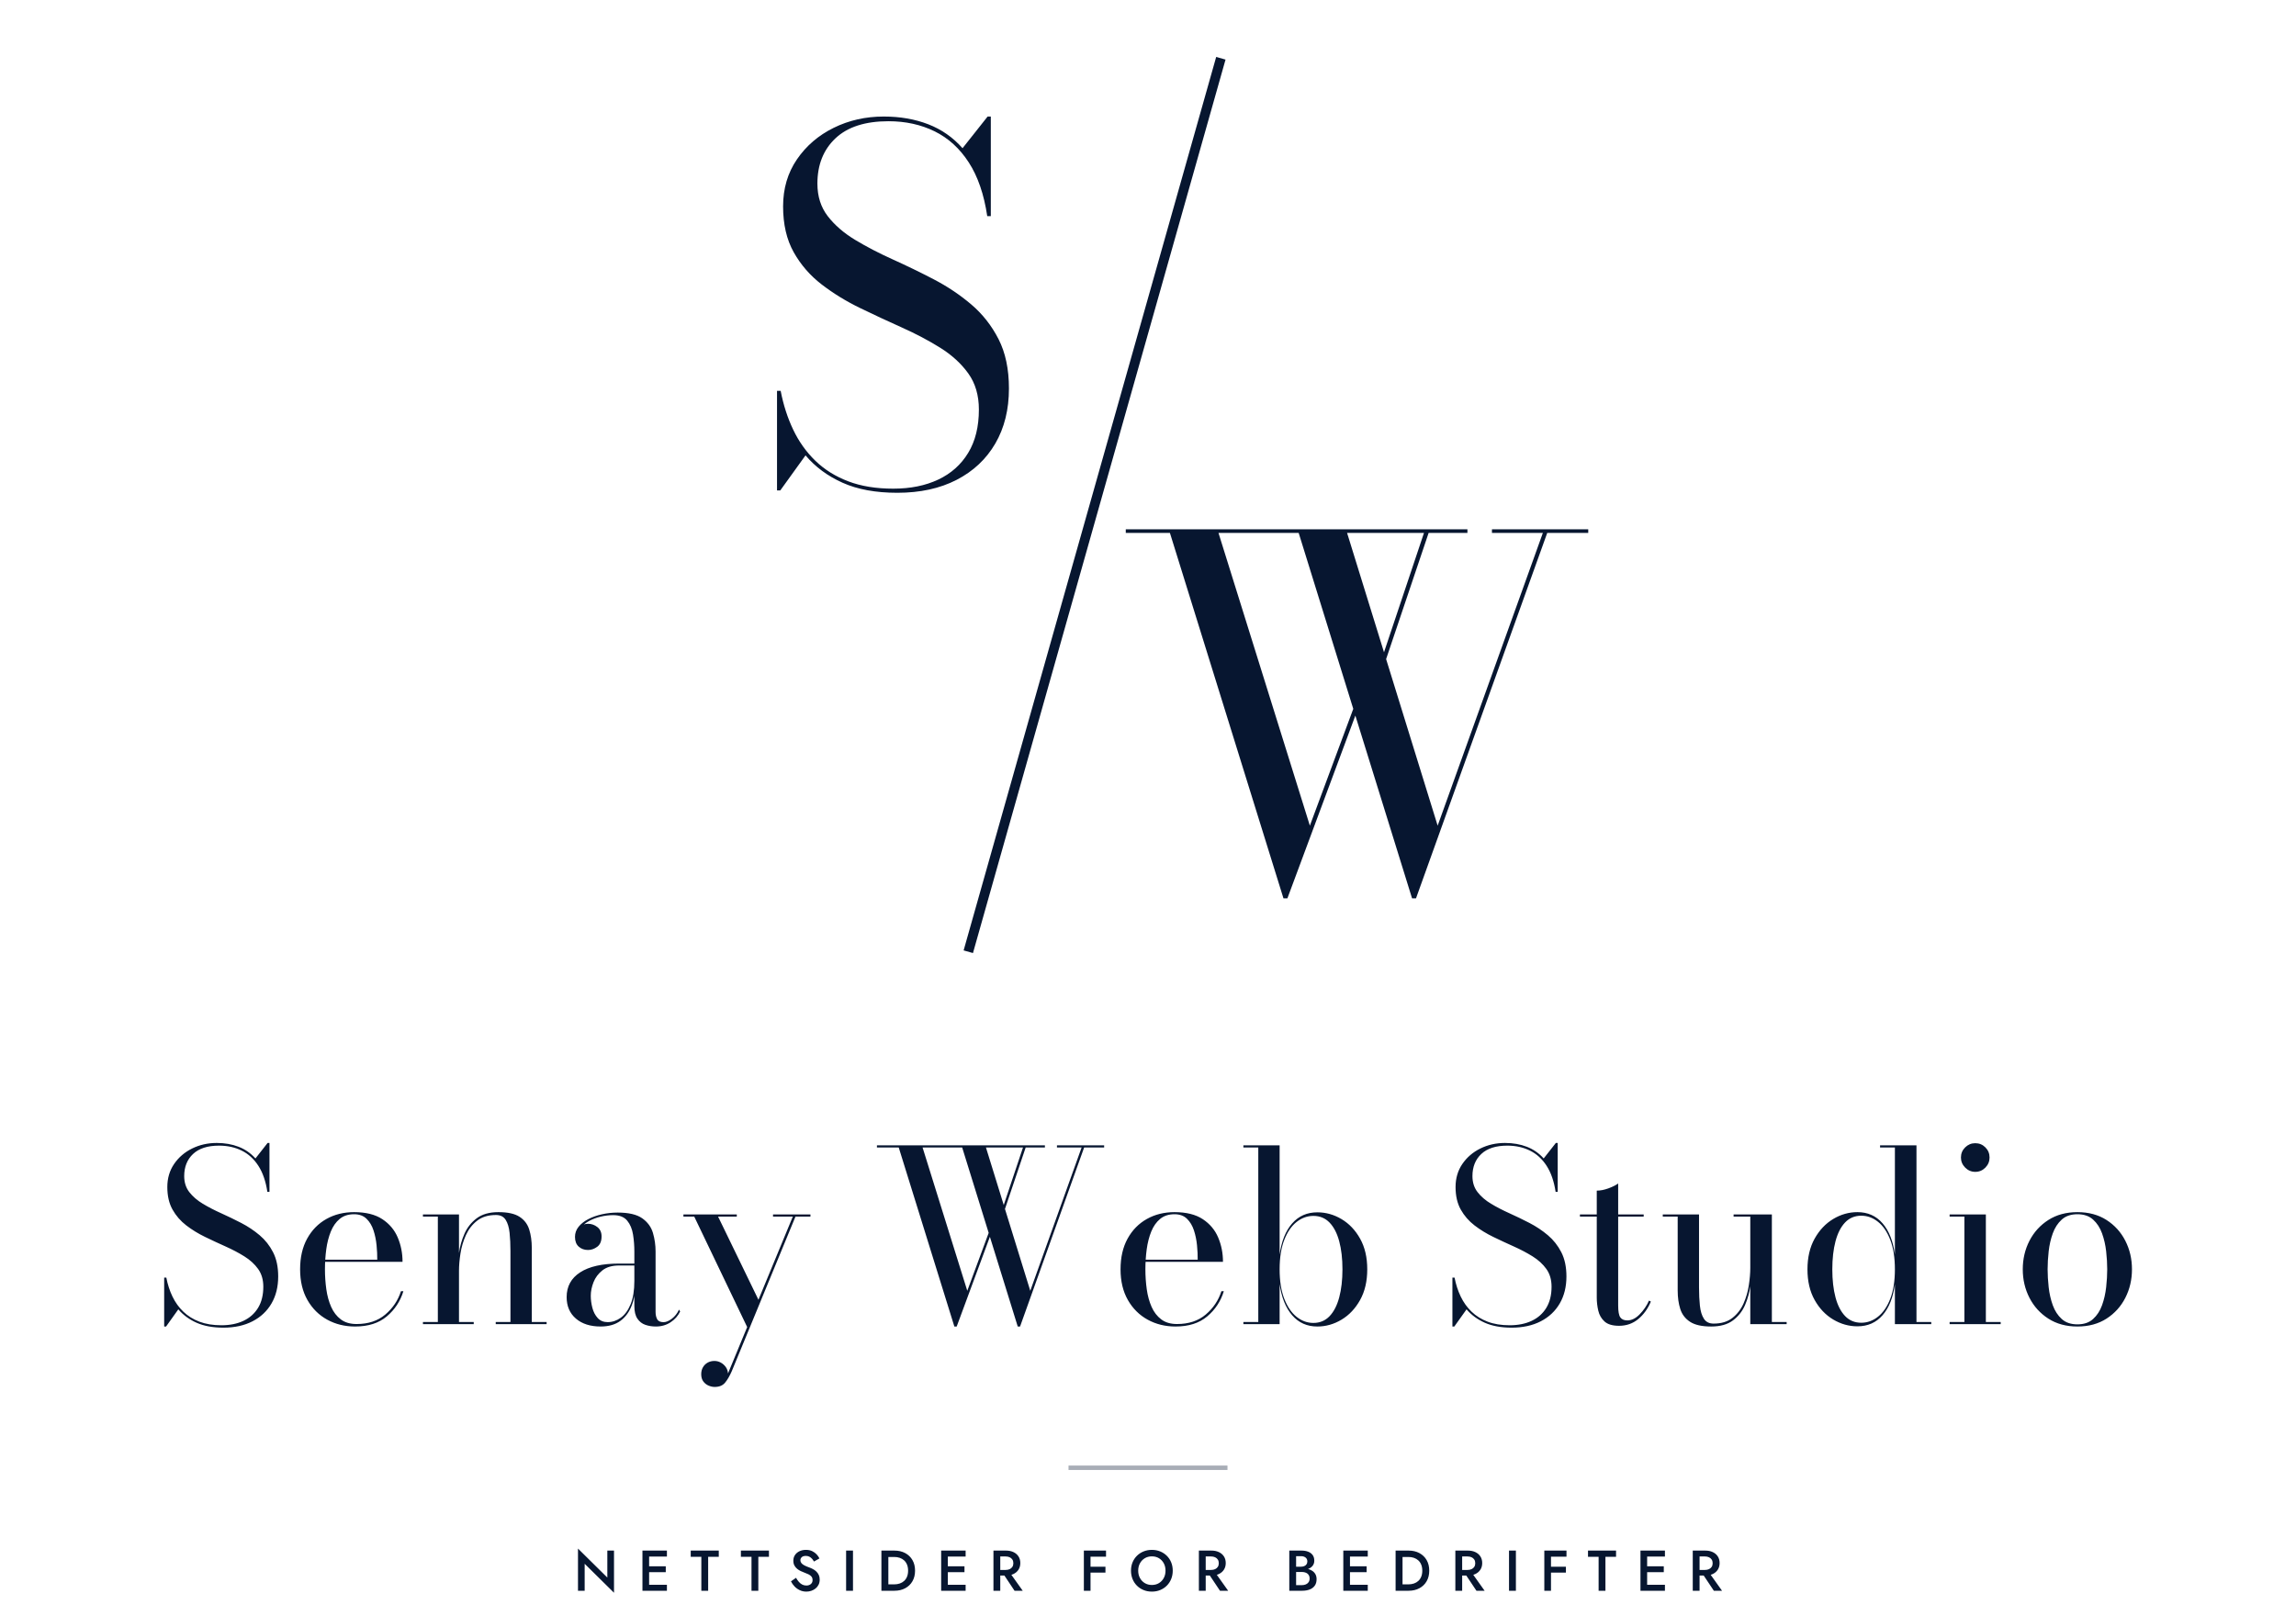
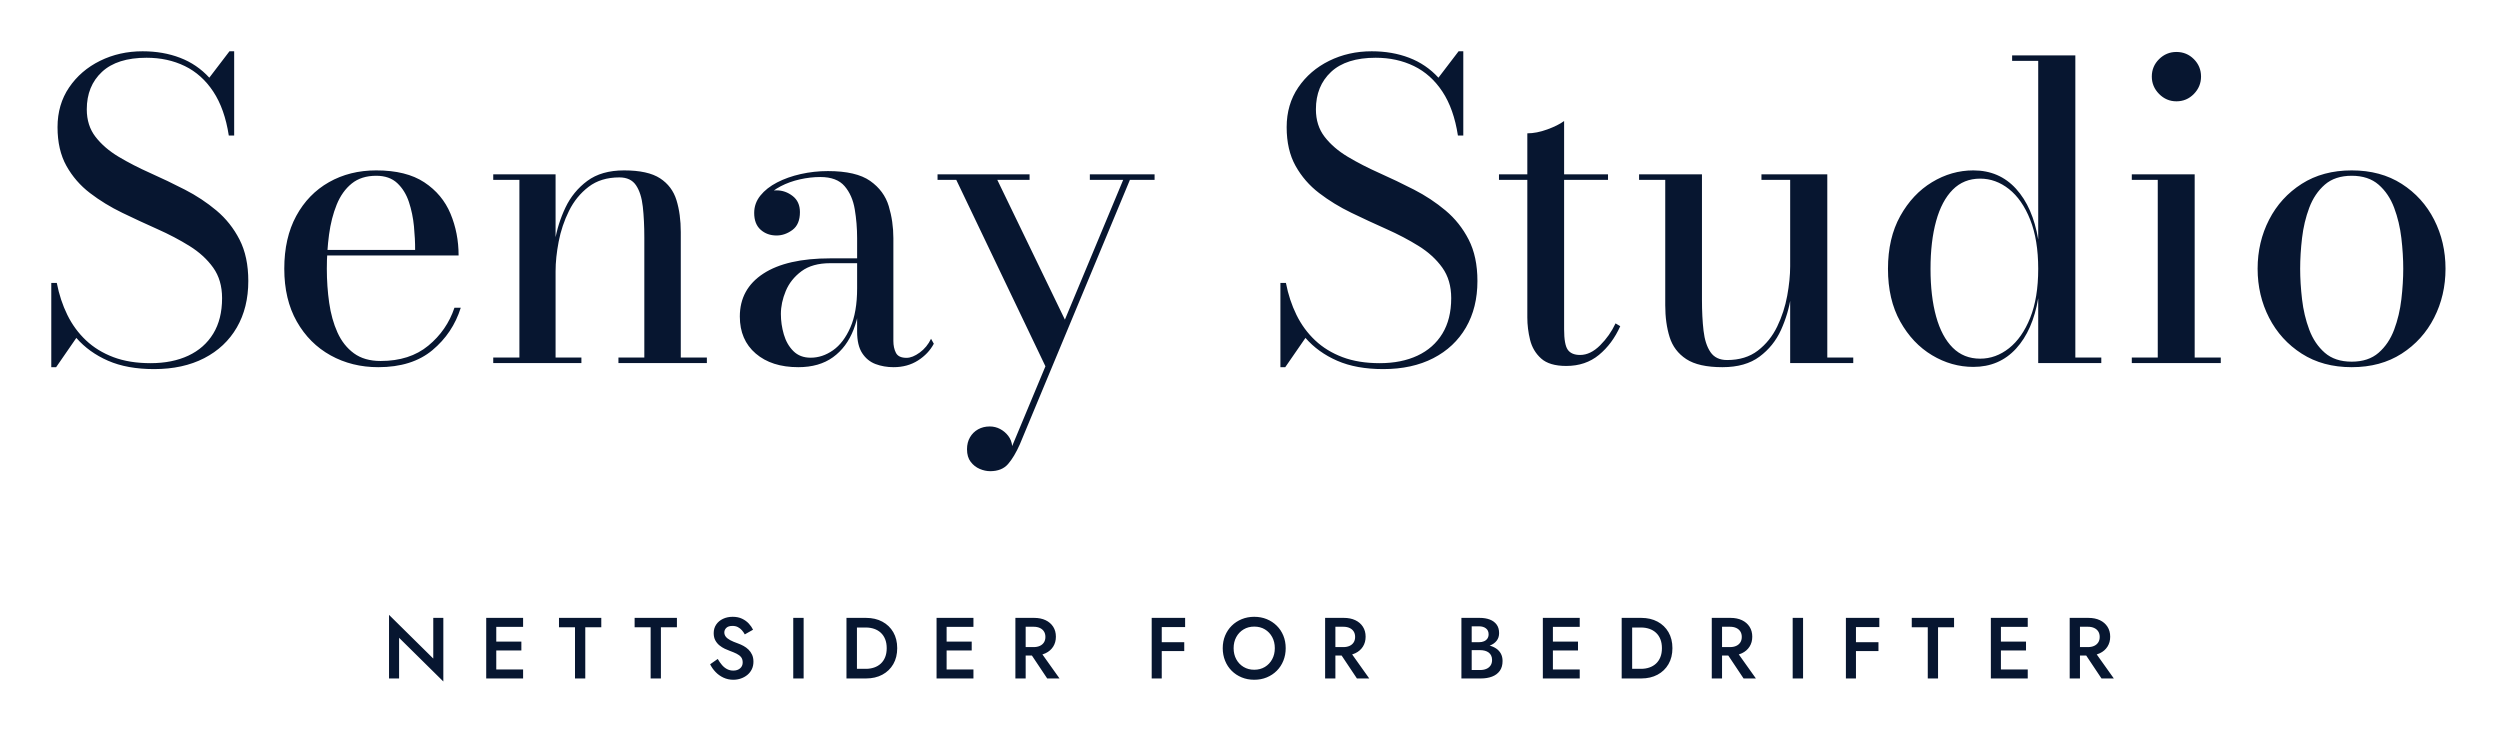
- <svg xmlns="http://www.w3.org/2000/svg" viewBox="0 0 520 366" width="520" height="366" role="img" aria-label="Senay Web Studio">
-   <path fill="#071630" d="M203.224 111.633Q195.902 111.633 190.827 109.357Q185.751 107.082 182.437 103.156L176.719 111.1H175.98V88.533H176.805Q177.723 93.307 179.648 97.347Q181.573 101.387 184.663 104.38Q187.753 107.374 192.111 109.036Q196.47 110.698 202.309 110.698Q208.139 110.698 212.496 108.642Q216.853 106.587 219.276 102.593Q221.699 98.599 221.699 92.777Q221.699 87.937 219.296 84.591Q216.894 81.244 212.942 78.778Q208.991 76.312 204.259 74.193Q199.528 72.074 194.796 69.781Q190.065 67.488 186.113 64.453Q182.162 61.418 179.759 57.136Q177.356 52.855 177.356 46.75Q177.356 40.683 180.493 36.099Q183.63 31.515 188.808 28.958Q193.987 26.4 200.144 26.4Q205.702 26.4 210.229 28.151Q214.756 29.903 217.998 33.574L223.679 26.4H224.4V48.967H223.592Q222.492 41.564 219.411 36.799Q216.329 32.034 211.669 29.748Q207.008 27.462 201.226 27.462Q193.324 27.462 189.225 31.326Q185.126 35.189 185.126 41.596Q185.126 45.941 187.482 48.985Q189.838 52.029 193.688 54.349Q197.538 56.669 202.177 58.761Q206.816 60.852 211.455 63.265Q216.094 65.678 219.944 68.943Q223.794 72.209 226.15 76.822Q228.506 81.435 228.506 88Q228.506 95.15 225.426 100.458Q222.346 105.765 216.663 108.699Q210.979 111.633 203.224 111.633Z M290.679 203.5 264.964 120.725H254.967V119.9H332.344V120.725H305.089L325.6 187.041L349.429 120.725H337.899V119.9H359.706V120.725H350.416L320.699 203.5H319.804L294.127 120.725H275.964L296.66 187.041L307.726 157.249L308.202 158.765L291.574 203.5ZM313.616 150.236 312.877 149.474 322.662 120.252 323.652 120.442Z" />
-   <line x1="219.30" y1="215.60" x2="276.50" y2="13.20" stroke="#071630" stroke-width="2.20" />
-   <path fill="#071630" d="M50.596 300.759Q47.016 300.759 44.518 299.647Q42.021 298.534 40.385 296.612L37.614 300.5H37.182V289.419H37.668Q38.116 291.747 39.061 293.715Q40.006 295.683 41.521 297.141Q43.036 298.599 45.166 299.409Q47.296 300.219 50.142 300.219Q53.004 300.219 55.137 299.215Q57.27 298.211 58.453 296.264Q59.636 294.317 59.636 291.482Q59.636 289.106 58.458 287.464Q57.281 285.823 55.343 284.613Q53.404 283.404 51.085 282.367Q48.765 281.33 46.446 280.207Q44.127 279.084 42.188 277.596Q40.25 276.108 39.072 274.008Q37.895 271.907 37.895 268.91Q37.895 265.929 39.431 263.68Q40.968 261.431 43.511 260.175Q46.055 258.92 49.084 258.92Q51.806 258.92 54.03 259.779Q56.255 260.637 57.853 262.43L60.608 258.92H61.029V270.001H60.554Q60.014 266.399 58.504 264.077Q56.995 261.755 54.716 260.64Q52.437 259.525 49.613 259.525Q45.736 259.525 43.727 261.412Q41.718 263.299 41.718 266.426Q41.718 268.559 42.874 270.052Q44.029 271.545 45.919 272.682Q47.809 273.819 50.086 274.842Q52.362 275.865 54.638 277.045Q56.914 278.225 58.804 279.823Q60.694 281.422 61.849 283.682Q63.005 285.942 63.005 289.16Q63.005 292.67 61.493 295.275Q59.981 297.881 57.192 299.32Q54.403 300.759 50.596 300.759ZM80.42 300.5Q76.926 300.5 74.105 298.947Q71.283 297.395 69.626 294.492Q67.968 291.59 67.968 287.54Q67.968 283.49 69.564 280.593Q71.159 277.696 73.924 276.143Q76.689 274.591 80.194 274.591Q84.173 274.591 86.582 276.176Q88.99 277.761 90.078 280.331Q91.166 282.901 91.166 285.844H71.597V285.359H85.442Q85.459 283.863 85.286 282.094Q85.113 280.326 84.592 278.724Q84.071 277.123 83.015 276.095Q81.959 275.066 80.194 275.066Q78.217 275.066 76.935 276.127Q75.652 277.188 74.923 278.989Q74.194 280.79 73.894 283.004Q73.595 285.218 73.595 287.54Q73.595 289.846 73.905 292.063Q74.216 294.279 75.001 296.053Q75.787 297.827 77.183 298.883Q78.579 299.939 80.75 299.939Q84.724 299.939 87.268 297.784Q89.811 295.629 90.81 292.508H91.361Q90.308 295.921 87.597 298.21Q84.886 300.5 80.42 300.5ZM103.953 275.12V299.474H107.291V299.96H95.789V299.474H99.164V275.606H95.789V275.12ZM120.44 282.723V299.474H123.798V299.96H112.275V299.474H115.607V283.404Q115.607 281.136 115.412 279.283Q115.218 277.431 114.524 276.335Q113.83 275.239 112.329 275.239Q109.72 275.239 108.071 276.524Q106.421 277.809 105.525 279.788Q104.628 281.767 104.291 283.933Q103.953 286.098 103.953 287.886L103.619 288.102Q103.619 286.239 103.937 283.925Q104.256 281.611 105.193 279.483Q106.13 277.356 107.979 275.973Q109.829 274.591 112.885 274.591Q116.033 274.591 117.656 275.638Q119.279 276.686 119.859 278.53Q120.44 280.374 120.44 282.723ZM148.53 300.5Q147.261 300.5 146.154 300.119Q145.047 299.739 144.359 298.723Q143.67 297.708 143.67 295.856V283.517Q143.67 281.573 143.371 279.669Q143.071 277.766 142.048 276.518Q141.024 275.271 138.864 275.271Q137.471 275.271 136.056 275.606Q134.642 275.941 133.456 276.575Q132.271 277.21 131.545 278.12Q130.818 279.03 130.818 280.196H130.278Q130.278 278.819 131.183 278.022Q132.087 277.226 133.167 277.226Q134.328 277.226 135.287 277.968Q136.245 278.711 136.245 280.088Q136.245 281.708 135.26 282.437Q134.274 283.166 133.167 283.166Q131.925 283.166 131.075 282.41Q130.224 281.654 130.224 280.196Q130.224 278.927 131.032 277.914Q131.839 276.902 133.213 276.187Q134.588 275.471 136.321 275.079Q138.054 274.688 139.89 274.688Q143.616 274.688 145.45 275.984Q147.283 277.28 147.88 279.305Q148.476 281.33 148.476 283.517V297.222Q148.476 298.162 148.836 298.84Q149.195 299.517 150.291 299.517Q151.139 299.517 152.168 298.734Q153.196 297.951 153.785 296.671L154.039 297.092Q153.337 298.572 151.884 299.536Q150.431 300.5 148.53 300.5ZM136.029 300.5Q132.519 300.5 130.427 298.704Q128.334 296.909 128.334 293.831Q128.334 290.213 131.399 288.229Q134.463 286.244 140.214 286.244H146.181V286.676H140.214Q137.838 286.676 136.437 287.78Q135.036 288.885 134.418 290.467Q133.799 292.049 133.799 293.534Q133.799 294.884 134.161 296.269Q134.523 297.654 135.371 298.58Q136.218 299.507 137.622 299.507Q139.199 299.507 140.576 298.526Q141.953 297.546 142.812 295.478Q143.67 293.41 143.67 290.159H143.984Q143.984 293.237 143.136 295.57Q142.288 297.903 140.536 299.201Q138.783 300.5 136.029 300.5ZM162.635 275.606 171.999 294.906 169.445 301.094 157.235 275.606H154.784V275.12H166.869V275.606ZM183.55 275.12V275.606H180.158L165.719 310.652Q164.99 312.299 164.196 313.244Q163.402 314.189 161.863 314.189Q161.188 314.189 160.486 313.892Q159.784 313.595 159.298 312.96Q158.812 312.326 158.812 311.3Q158.812 310.409 159.204 309.734Q159.595 309.059 160.27 308.681Q160.945 308.303 161.809 308.303Q162.565 308.303 163.235 308.668Q163.904 309.032 164.363 309.661Q164.822 310.29 164.882 311.127L179.554 275.606H175.077V275.12ZM216.144 300.5 203.546 259.946H198.61V259.46H236.653V259.946H223.299L233.337 292.411L244.964 259.946H239.38V259.46H250.066V259.946H245.536L231.026 300.5H230.497L217.915 259.946H208.946L219.071 292.411L224.519 277.664L224.794 278.544L216.673 300.5ZM227.44 274.364 227.009 273.932 231.782 259.665 232.349 259.784ZM266.234 300.5Q262.74 300.5 259.919 298.947Q257.097 297.395 255.44 294.492Q253.782 291.59 253.782 287.54Q253.782 283.49 255.378 280.593Q256.973 277.696 259.738 276.143Q262.503 274.591 266.008 274.591Q269.987 274.591 272.396 276.176Q274.804 277.761 275.892 280.331Q276.98 282.901 276.98 285.844H257.411V285.359H271.256Q271.273 283.863 271.1 282.094Q270.927 280.326 270.406 278.724Q269.885 277.123 268.829 276.095Q267.773 275.066 266.008 275.066Q264.031 275.066 262.749 276.127Q261.466 277.188 260.737 278.989Q260.008 280.79 259.708 283.004Q259.409 285.218 259.409 287.54Q259.409 289.846 259.719 292.063Q260.03 294.279 260.815 296.053Q261.601 297.827 262.997 298.883Q264.393 299.939 266.564 299.939Q270.538 299.939 273.082 297.784Q275.625 295.629 276.624 292.508H277.175Q276.122 295.921 273.411 298.21Q270.7 300.5 266.234 300.5ZM298.348 300.5Q294.854 300.5 292.648 297.951Q290.442 295.402 289.811 290.888V299.96H281.603V299.474H284.978V259.946H281.603V259.46H289.811V284.203Q290.442 279.662 292.648 277.148Q294.854 274.634 298.348 274.634Q301.248 274.634 303.834 276.173Q306.421 277.712 308.038 280.601Q309.656 283.49 309.656 287.54Q309.656 291.59 308.038 294.492Q306.421 297.395 303.834 298.947Q301.248 300.5 298.348 300.5ZM297.457 299.69Q299.66 299.69 301.118 298.165Q302.576 296.639 303.308 293.899Q304.04 291.158 304.04 287.54Q304.04 283.922 303.308 281.195Q302.576 278.468 301.118 276.956Q299.66 275.444 297.457 275.444Q295.383 275.444 293.645 276.821Q291.906 278.198 290.858 280.892Q289.811 283.587 289.811 287.54Q289.811 291.493 290.858 294.201Q291.906 296.909 293.645 298.3Q295.383 299.69 297.457 299.69ZM342.358 300.759Q338.778 300.759 336.28 299.647Q333.783 298.534 332.147 296.612L329.376 300.5H328.944V289.419H329.43Q329.878 291.747 330.823 293.715Q331.768 295.683 333.283 297.141Q334.798 298.599 336.928 299.409Q339.058 300.219 341.904 300.219Q344.766 300.219 346.899 299.215Q349.032 298.211 350.215 296.264Q351.398 294.317 351.398 291.482Q351.398 289.106 350.22 287.464Q349.043 285.823 347.105 284.613Q345.166 283.404 342.847 282.367Q340.527 281.33 338.208 280.207Q335.889 279.084 333.95 277.596Q332.012 276.108 330.834 274.008Q329.657 271.907 329.657 268.91Q329.657 265.929 331.193 263.68Q332.73 261.431 335.273 260.175Q337.817 258.92 340.846 258.92Q343.568 258.92 345.792 259.779Q348.017 260.637 349.615 262.43L352.37 258.92H352.791V270.001H352.316Q351.776 266.399 350.266 264.077Q348.757 261.755 346.478 260.64Q344.199 259.525 341.375 259.525Q337.498 259.525 335.489 261.412Q333.48 263.299 333.48 266.426Q333.48 268.559 334.636 270.052Q335.791 271.545 337.681 272.682Q339.571 273.819 341.848 274.842Q344.124 275.865 346.4 277.045Q348.676 278.225 350.566 279.823Q352.456 281.422 353.611 283.682Q354.767 285.942 354.767 289.16Q354.767 292.67 353.255 295.275Q351.743 297.881 348.954 299.32Q346.165 300.759 342.358 300.759ZM366.68 300.338Q364.466 300.338 363.394 299.361Q362.322 298.383 361.979 296.912Q361.636 295.44 361.636 293.955V269.72Q362.851 269.72 364.263 269.207Q365.675 268.694 366.485 268.1V295.727Q366.485 297.752 366.971 298.435Q367.457 299.118 368.57 299.118Q370.001 299.118 371.345 297.749Q372.69 296.38 373.468 294.625L373.889 294.851Q372.874 297.281 371.035 298.81Q369.196 300.338 366.68 300.338ZM357.824 275.606V275.12H372.263V275.606ZM387.545 300.5Q384.397 300.5 382.766 299.433Q381.135 298.367 380.55 296.531Q379.964 294.695 379.964 292.346V275.606H376.589V275.12H384.797V291.676Q384.797 293.944 384.996 295.797Q385.196 297.649 385.904 298.745Q386.611 299.841 388.101 299.841Q390.71 299.841 392.354 298.556Q393.998 297.271 394.876 295.292Q395.753 293.313 396.08 291.142Q396.407 288.971 396.407 287.194L396.736 286.978Q396.736 288.841 396.439 291.161Q396.142 293.48 395.232 295.608Q394.322 297.735 392.481 299.118Q390.639 300.5 387.545 300.5ZM396.407 299.96V275.606H392.627V275.12H401.294V299.474H404.642V299.96ZM420.674 300.457Q417.774 300.457 415.188 298.918Q412.601 297.379 410.979 294.49Q409.356 291.601 409.356 287.551Q409.356 283.501 410.979 280.598Q412.601 277.696 415.188 276.143Q417.774 274.591 420.674 274.591Q424.179 274.591 426.366 277.126Q428.553 279.662 429.158 284.187V259.946H425.799V259.46H434.045V299.474H437.393V299.96H429.158V290.915Q428.553 295.429 426.366 297.943Q424.179 300.457 420.674 300.457ZM421.538 299.647Q423.612 299.647 425.345 298.265Q427.079 296.882 428.118 294.193Q429.158 291.504 429.158 287.551Q429.158 283.598 428.118 280.89Q427.079 278.182 425.345 276.791Q423.612 275.401 421.538 275.401Q419.335 275.401 417.882 276.926Q416.43 278.452 415.706 281.192Q414.983 283.933 414.983 287.551Q414.983 291.169 415.706 293.896Q416.43 296.623 417.882 298.135Q419.335 299.647 421.538 299.647ZM447.356 265.465Q446.033 265.465 445.074 264.498Q444.116 263.53 444.116 262.214Q444.116 260.864 445.074 259.919Q446.033 258.974 447.356 258.974Q448.706 258.974 449.651 259.919Q450.596 260.864 450.596 262.214Q450.596 263.537 449.651 264.501Q448.706 265.465 447.356 265.465ZM449.759 275.12V299.474H453.117V299.96H441.551V299.474H444.899V275.606H441.551V275.12ZM470.495 300.5Q466.694 300.5 463.918 298.718Q461.142 296.936 459.63 293.993Q458.118 291.05 458.118 287.54Q458.118 284.03 459.63 281.087Q461.142 278.144 463.918 276.367Q466.694 274.591 470.495 274.591Q474.308 274.591 477.081 276.367Q479.853 278.144 481.351 281.087Q482.85 284.03 482.85 287.54Q482.85 291.05 481.351 293.993Q479.853 296.936 477.081 298.718Q474.308 300.5 470.495 300.5ZM470.495 300.014Q472.698 300.014 474.04 298.805Q475.382 297.595 476.073 295.681Q476.764 293.766 477.004 291.598Q477.245 289.43 477.245 287.54Q477.245 285.623 477.004 283.468Q476.764 281.314 476.073 279.399Q475.382 277.485 474.04 276.275Q472.698 275.066 470.495 275.066Q468.291 275.066 466.95 276.275Q465.608 277.485 464.916 279.399Q464.225 281.314 463.985 283.468Q463.745 285.623 463.745 287.54Q463.745 289.43 463.985 291.598Q464.225 293.766 464.916 295.681Q465.608 297.595 466.95 298.805Q468.291 300.014 470.495 300.014Z" />
-   <rect x="242.0" y="332.00" width="36" height="1" fill="#071630" fill-opacity="0.35" />
-   <path fill="#071630" d="M137.55 351.26V357.37L130.904 350.805V360.36H132.415V354.25L139.061 360.815V351.26ZM146.455 360.36H151.044V359.011H146.455ZM146.455 352.609H151.044V351.26H146.455ZM146.455 356.151H150.784V354.819H146.455ZM145.503 351.26V360.36H147.014V351.26ZM156.436 352.674H158.84V360.36H160.384V352.674H162.789V351.26H156.436ZM167.798 352.674H170.202V360.36H171.746V352.674H174.151V351.26H167.798ZM180.284 357.429 179.14 358.228Q179.442 358.849 179.951 359.383Q180.459 359.918 181.142 360.236Q181.824 360.555 182.624 360.555Q183.209 360.555 183.75 360.37Q184.291 360.184 184.72 359.837Q185.149 359.489 185.398 358.984Q185.646 358.478 185.646 357.841Q185.646 357.24 185.442 356.795Q185.237 356.35 184.902 356.023Q184.567 355.696 184.158 355.474Q183.748 355.251 183.339 355.105Q182.611 354.851 182.154 354.604Q181.698 354.357 181.485 354.074Q181.272 353.792 181.272 353.441Q181.272 353.054 181.573 352.76Q181.873 352.466 182.504 352.466Q182.965 352.466 183.308 352.644Q183.651 352.823 183.909 353.114Q184.168 353.405 184.346 353.74L185.588 353.038Q185.36 352.56 184.949 352.116Q184.538 351.673 183.94 351.385Q183.342 351.098 182.53 351.098Q181.717 351.098 181.07 351.405Q180.424 351.712 180.05 352.264Q179.676 352.817 179.676 353.548Q179.676 354.188 179.92 354.637Q180.164 355.085 180.542 355.392Q180.921 355.699 181.339 355.896Q181.756 356.093 182.091 356.213Q182.666 356.421 183.103 356.634Q183.54 356.847 183.786 357.152Q184.031 357.458 184.031 357.962Q184.031 358.504 183.641 358.841Q183.251 359.177 182.621 359.177Q182.11 359.177 181.69 358.959Q181.269 358.742 180.926 358.347Q180.583 357.952 180.284 357.429ZM191.627 351.26V360.36H193.186V351.26ZM199.622 351.26V360.36H201.194V351.26ZM202.563 360.36Q203.954 360.36 205.008 359.794Q206.063 359.229 206.653 358.208Q207.243 357.188 207.243 355.81Q207.243 354.429 206.653 353.41Q206.063 352.391 205.008 351.826Q203.954 351.26 202.563 351.26H200.574V352.706H202.53Q203.2 352.706 203.775 352.903Q204.35 353.099 204.773 353.488Q205.195 353.876 205.431 354.458Q205.667 355.04 205.667 355.81Q205.667 356.58 205.431 357.162Q205.195 357.744 204.773 358.132Q204.35 358.521 203.775 358.717Q203.2 358.914 202.53 358.914H200.574V360.36ZM214.107 360.36H218.696V359.011H214.107ZM214.107 352.609H218.696V351.26H214.107ZM214.107 356.151H218.436V354.819H214.107ZM213.155 351.26V360.36H214.666V351.26ZM226.882 356.021 229.775 360.36H231.627L228.54 356.021ZM224.998 351.26V360.36H226.541V351.26ZM225.917 352.592H227.744Q228.273 352.592 228.668 352.773Q229.063 352.953 229.284 353.293Q229.505 353.632 229.505 354.12Q229.505 354.604 229.284 354.945Q229.063 355.287 228.668 355.467Q228.273 355.648 227.744 355.648H225.917V356.915H227.809Q228.806 356.915 229.538 356.566Q230.269 356.216 230.675 355.576Q231.081 354.936 231.081 354.087Q231.081 353.226 230.675 352.592Q230.269 351.959 229.538 351.609Q228.806 351.26 227.809 351.26H225.917ZM246.425 352.641H250.494V351.26H246.425ZM246.425 356.249H250.364V354.916H246.425ZM245.473 351.26V360.36H246.984V351.26ZM257.78 355.81Q257.78 354.871 258.178 354.141Q258.576 353.411 259.275 352.991Q259.974 352.57 260.874 352.57Q261.794 352.57 262.486 352.991Q263.179 353.411 263.573 354.141Q263.968 354.871 263.968 355.81Q263.968 356.746 263.57 357.477Q263.172 358.209 262.478 358.629Q261.784 359.05 260.874 359.05Q259.974 359.05 259.275 358.629Q258.576 358.209 258.178 357.477Q257.78 356.746 257.78 355.81ZM256.146 355.81Q256.146 356.824 256.497 357.693Q256.848 358.563 257.485 359.201Q258.121 359.84 258.988 360.197Q259.854 360.555 260.874 360.555Q261.904 360.555 262.766 360.197Q263.627 359.84 264.264 359.201Q264.901 358.563 265.252 357.693Q265.603 356.824 265.603 355.81Q265.603 354.786 265.25 353.927Q264.898 353.067 264.257 352.435Q263.617 351.803 262.758 351.45Q261.898 351.098 260.874 351.098Q259.867 351.098 259.002 351.45Q258.138 351.803 257.497 352.435Q256.857 353.067 256.501 353.927Q256.146 354.786 256.146 355.81ZM273.409 356.021 276.302 360.36H278.154L275.067 356.021ZM271.525 351.26V360.36H273.068V351.26ZM272.444 352.592H274.271Q274.8 352.592 275.195 352.773Q275.59 352.953 275.811 353.293Q276.032 353.632 276.032 354.12Q276.032 354.604 275.811 354.945Q275.59 355.287 275.195 355.467Q274.8 355.648 274.271 355.648H272.444V356.915H274.336Q275.333 356.915 276.065 356.566Q276.796 356.216 277.202 355.576Q277.608 354.936 277.608 354.087Q277.608 353.226 277.202 352.592Q276.796 351.959 276.065 351.609Q275.333 351.26 274.336 351.26H272.444ZM293.179 355.664H294.746Q295.613 355.664 296.267 355.418Q296.92 355.173 297.29 354.697Q297.661 354.221 297.661 353.551Q297.661 352.771 297.29 352.266Q296.92 351.76 296.267 351.51Q295.613 351.26 294.746 351.26H292V360.36H294.908Q295.873 360.36 296.608 360.079Q297.342 359.798 297.762 359.218Q298.181 358.637 298.181 357.737Q298.181 357.087 297.919 356.618Q297.658 356.148 297.201 355.847Q296.744 355.547 296.158 355.402Q295.571 355.258 294.908 355.258H293.179V356.106H294.811Q295.204 356.106 295.531 356.195Q295.857 356.284 296.099 356.468Q296.341 356.652 296.473 356.93Q296.605 357.208 296.605 357.575Q296.605 358.085 296.372 358.42Q296.14 358.755 295.735 358.924Q295.331 359.093 294.811 359.093H293.543V352.527H294.648Q295.288 352.527 295.687 352.836Q296.085 353.145 296.085 353.72Q296.085 354.1 295.903 354.367Q295.721 354.633 295.396 354.773Q295.071 354.913 294.648 354.913H293.179ZM305.185 360.36H309.774V359.011H305.185ZM305.185 352.609H309.774V351.26H305.185ZM305.185 356.151H309.514V354.819H305.185ZM304.233 351.26V360.36H305.744V351.26ZM316.076 351.26V360.36H317.648V351.26ZM319.017 360.36Q320.408 360.36 321.462 359.794Q322.517 359.229 323.107 358.208Q323.697 357.188 323.697 355.81Q323.697 354.429 323.107 353.41Q322.517 352.391 321.462 351.826Q320.408 351.26 319.017 351.26H317.028V352.706H318.984Q319.654 352.706 320.229 352.903Q320.804 353.099 321.227 353.488Q321.649 353.876 321.885 354.458Q322.121 355.04 322.121 355.81Q322.121 356.58 321.885 357.162Q321.649 357.744 321.227 358.132Q320.804 358.521 320.229 358.717Q319.654 358.914 318.984 358.914H317.028V360.36ZM331.493 356.021 334.386 360.36H336.238L333.151 356.021ZM329.609 351.26V360.36H331.152V351.26ZM330.528 352.592H332.355Q332.884 352.592 333.279 352.773Q333.674 352.953 333.895 353.293Q334.116 353.632 334.116 354.12Q334.116 354.604 333.895 354.945Q333.674 355.287 333.279 355.467Q332.884 355.648 332.355 355.648H330.528V356.915H332.42Q333.417 356.915 334.149 356.566Q334.88 356.216 335.286 355.576Q335.692 354.936 335.692 354.087Q335.692 353.226 335.286 352.592Q334.88 351.959 334.149 351.609Q333.417 351.26 332.42 351.26H330.528ZM341.764 351.26V360.36H343.323V351.26ZM350.711 352.641H354.78V351.26H350.711ZM350.711 356.249H354.65V354.916H350.711ZM349.759 351.26V360.36H351.27V351.26ZM359.652 352.674H362.056V360.36H363.6V352.674H366.005V351.26H359.652ZM372.486 360.36H377.075V359.011H372.486ZM372.486 352.609H377.075V351.26H372.486ZM372.486 356.151H376.815V354.819H372.486ZM371.534 351.26V360.36H373.045V351.26ZM385.261 356.021 388.154 360.36H390.006L386.919 356.021ZM383.377 351.26V360.36H384.92V351.26ZM384.296 352.592H386.123Q386.652 352.592 387.047 352.773Q387.442 352.953 387.663 353.293Q387.884 353.632 387.884 354.12Q387.884 354.604 387.663 354.945Q387.442 355.287 387.047 355.467Q386.652 355.648 386.123 355.648H384.296V356.915H386.188Q387.185 356.915 387.917 356.566Q388.648 356.216 389.054 355.576Q389.46 354.936 389.46 354.087Q389.46 353.226 389.054 352.592Q388.648 351.959 387.917 351.609Q387.185 351.26 386.188 351.26H384.296Z" />
+ <svg xmlns="http://www.w3.org/2000/svg" viewBox="0 0 390 114" width="390" height="114" role="img" aria-label="Senay Studio">
+   <path fill="#071630" d="M24.036 57.579Q19.841 57.579 16.861 56.277Q13.881 54.975 11.909 52.713L8.756 57.28H8.0V44.139H8.86Q9.383 46.841 10.503 49.121Q11.623 51.401 13.41 53.088Q15.197 54.775 17.69 55.715Q20.182 56.655 23.482 56.655Q26.874 56.655 29.382 55.481Q31.889 54.307 33.266 52.048Q34.644 49.79 34.644 46.511Q34.644 43.695 33.257 41.753Q31.87 39.812 29.576 38.382Q27.282 36.953 24.546 35.736Q21.809 34.519 19.073 33.196Q16.336 31.873 14.042 30.118Q11.749 28.363 10.362 25.878Q8.975 23.392 8.975 19.84Q8.975 16.299 10.783 13.638Q12.592 10.976 15.61 9.488Q18.629 8.0 22.244 8.0Q25.445 8.0 28.09 9.014Q30.735 10.027 32.653 12.119L35.796 8.0H36.53V21.141H35.691Q35.051 16.986 33.274 14.295Q31.498 11.604 28.83 10.306Q26.161 9.009 22.863 9.009Q18.276 9.009 15.907 11.213Q13.538 13.418 13.538 17.058Q13.538 19.586 14.904 21.352Q16.269 23.117 18.509 24.457Q20.749 25.796 23.443 26.996Q26.137 28.197 28.83 29.579Q31.524 30.961 33.764 32.839Q36.004 34.718 37.369 37.38Q38.735 40.042 38.735 43.84Q38.735 48.0 36.943 51.088Q35.151 54.176 31.849 55.878Q28.548 57.579 24.036 57.579ZM59.009 57.28Q54.901 57.28 51.577 55.44Q48.254 53.6 46.301 50.16Q44.348 46.72 44.348 41.92Q44.348 37.12 46.211 33.69Q48.074 30.261 51.318 28.421Q54.563 26.581 58.692 26.581Q63.376 26.581 66.194 28.443Q69.012 30.305 70.277 33.335Q71.542 36.366 71.542 39.854H48.657V38.993H64.758Q64.769 37.294 64.577 35.299Q64.384 33.305 63.791 31.513Q63.198 29.721 61.975 28.57Q60.752 27.42 58.692 27.42Q56.366 27.42 54.866 28.633Q53.366 29.846 52.523 31.924Q51.679 34.001 51.332 36.585Q50.985 39.168 50.985 41.92Q50.985 44.661 51.353 47.239Q51.721 49.818 52.644 51.863Q53.567 53.909 55.205 55.111Q56.843 56.314 59.383 56.314Q63.915 56.314 66.812 53.927Q69.709 51.54 70.893 48.011H71.878Q70.63 51.983 67.45 54.631Q64.27 57.28 59.009 57.28ZM86.671 27.2V55.78H90.699V56.64H76.945V55.78H81.026V28.06H76.945V27.2ZM106.202 36.203V55.78H110.272V56.64H96.476V55.78H100.514V37.074Q100.514 34.386 100.28 32.26Q100.046 30.134 99.219 28.904Q98.393 27.674 96.622 27.674Q93.741 27.674 91.815 29.148Q89.888 30.623 88.761 32.903Q87.633 35.184 87.152 37.694Q86.671 40.203 86.671 42.305L86.103 42.521Q86.103 40.353 86.558 37.627Q87.013 34.901 88.209 32.383Q89.404 29.866 91.617 28.223Q93.829 26.581 97.354 26.581Q101.077 26.581 102.972 27.818Q104.866 29.056 105.534 31.238Q106.202 33.419 106.202 36.203ZM139.39 57.28Q137.886 57.28 136.594 56.796Q135.302 56.313 134.506 55.097Q133.711 53.882 133.711 51.735V37.152Q133.711 34.848 133.343 32.653Q132.976 30.458 131.755 29.036Q130.534 27.615 127.974 27.615Q126.412 27.615 124.788 27.979Q123.164 28.343 121.792 29.055Q120.42 29.766 119.571 30.808Q118.722 31.85 118.722 33.216H117.717Q117.717 31.584 118.789 30.64Q119.861 29.696 121.141 29.696Q122.517 29.696 123.653 30.576Q124.789 31.456 124.789 33.088Q124.789 35.008 123.621 35.872Q122.453 36.736 121.141 36.736Q119.669 36.736 118.661 35.84Q117.653 34.944 117.653 33.216Q117.653 31.712 118.618 30.512Q119.583 29.312 121.22 28.464Q122.857 27.616 124.915 27.152Q126.974 26.688 129.15 26.688Q133.566 26.688 135.747 28.224Q137.927 29.76 138.647 32.16Q139.366 34.56 139.366 37.152V53.184Q139.366 54.273 139.767 55.048Q140.169 55.823 141.419 55.823Q142.351 55.823 143.481 54.996Q144.611 54.17 145.243 52.848L145.674 53.623Q144.842 55.19 143.206 56.235Q141.569 57.28 139.39 57.28ZM124.533 57.28Q120.373 57.28 117.893 55.152Q115.413 53.024 115.413 49.376Q115.413 45.088 119.065 42.695Q122.718 40.303 129.534 40.303H136.687V41.058H129.534Q126.718 41.058 125.028 42.314Q123.339 43.57 122.578 45.397Q121.817 47.223 121.817 48.983Q121.817 50.583 122.274 52.16Q122.731 53.737 123.764 54.769Q124.798 55.802 126.462 55.802Q128.298 55.802 129.95 54.644Q131.603 53.487 132.657 51.084Q133.711 48.682 133.711 44.983H134.236Q134.236 48.631 133.162 51.404Q132.089 54.177 129.943 55.729Q127.797 57.28 124.533 57.28ZM155.579 28.06 166.531 50.706 163.471 57.943 149.179 28.06H146.257V27.2H160.613V28.06ZM180.115 27.2V28.06H176.266L159.095 69.312Q158.231 71.264 157.262 72.384Q156.293 73.504 154.469 73.504Q153.669 73.504 152.837 73.152Q152.005 72.8 151.429 72.048Q150.853 71.296 150.853 70.08Q150.853 69.024 151.317 68.224Q151.781 67.424 152.581 66.976Q153.381 66.528 154.405 66.528Q155.26 66.528 156.009 66.919Q156.758 67.311 157.282 67.991Q157.806 68.672 157.9 69.583L175.216 28.06H170.016V27.2ZM215.78 57.579Q211.585 57.579 208.605 56.277Q205.625 54.975 203.653 52.713L200.5 57.28H199.744V44.139H200.604Q201.127 46.841 202.247 49.121Q203.367 51.401 205.154 53.088Q206.941 54.775 209.434 55.715Q211.926 56.655 215.226 56.655Q218.618 56.655 221.126 55.481Q223.633 54.307 225.01 52.048Q226.388 49.79 226.388 46.511Q226.388 43.695 225.001 41.753Q223.614 39.812 221.32 38.382Q219.026 36.953 216.29 35.736Q213.553 34.519 210.817 33.196Q208.08 31.873 205.786 30.118Q203.493 28.363 202.106 25.878Q200.719 23.392 200.719 19.84Q200.719 16.299 202.527 13.638Q204.336 10.976 207.354 9.488Q210.373 8.0 213.988 8.0Q217.189 8.0 219.834 9.014Q222.479 10.027 224.397 12.119L227.54 8.0H228.274V21.141H227.435Q226.795 16.986 225.018 14.295Q223.242 11.604 220.574 10.306Q217.905 9.009 214.607 9.009Q210.02 9.009 207.651 11.213Q205.282 13.418 205.282 17.058Q205.282 19.586 206.648 21.352Q208.013 23.117 210.253 24.457Q212.493 25.796 215.187 26.996Q217.881 28.197 220.574 29.579Q223.268 30.961 225.508 32.839Q227.748 34.718 229.113 37.38Q230.479 40.042 230.479 43.84Q230.479 48.0 228.687 51.088Q226.895 54.176 223.593 55.878Q220.292 57.579 215.78 57.579ZM244.337 57.088Q241.713 57.088 240.419 55.926Q239.124 54.763 238.693 53.019Q238.262 51.275 238.262 49.515V20.8Q239.702 20.8 241.372 20.192Q243.041 19.584 244.001 18.88V51.363Q244.001 53.763 244.577 54.568Q245.153 55.374 246.496 55.374Q248.111 55.374 249.619 53.869Q251.128 52.364 252.025 50.447L252.759 50.886Q251.524 53.644 249.434 55.366Q247.344 57.088 244.337 57.088ZM233.841 28.06V27.2H250.849V28.06ZM268.699 57.28Q264.976 57.28 263.055 56.016Q261.135 54.752 260.457 52.576Q259.778 50.4 259.778 47.616V28.06H255.697V27.2H265.506V46.766Q265.506 49.454 265.751 51.58Q265.996 53.706 266.839 54.936Q267.681 56.166 269.431 56.166Q272.311 56.166 274.228 54.692Q276.144 53.217 277.245 50.937Q278.346 48.656 278.806 46.136Q279.266 43.616 279.266 41.535L279.803 41.319Q279.803 43.487 279.39 46.223Q278.977 48.96 277.834 51.478Q276.691 53.995 274.484 55.638Q272.277 57.28 268.699 57.28ZM279.266 56.64V28.06H274.786V27.2H285.058V55.78H289.108V56.64ZM307.841 57.237Q304.437 57.237 301.396 55.413Q298.355 53.589 296.439 50.165Q294.524 46.741 294.524 41.941Q294.524 37.141 296.439 33.701Q298.355 30.261 301.396 28.421Q304.437 26.581 307.841 26.581Q311.889 26.581 314.502 29.452Q317.114 32.323 317.961 37.353V9.5H313.891V8.64H323.753V55.78H327.802V56.64H317.961V46.529Q317.114 51.538 314.502 54.388Q311.889 57.237 307.841 57.237ZM308.906 55.952Q311.339 55.952 313.398 54.33Q315.456 52.708 316.708 49.59Q317.961 46.471 317.961 41.941Q317.961 37.41 316.708 34.266Q315.456 31.121 313.398 29.493Q311.339 27.866 308.906 27.866Q306.343 27.866 304.626 29.593Q302.908 31.319 302.035 34.486Q301.161 37.653 301.161 41.941Q301.161 46.229 302.035 49.38Q302.908 52.531 304.626 54.241Q306.343 55.952 308.906 55.952ZM339.522 15.806Q337.954 15.806 336.818 14.657Q335.682 13.508 335.682 11.945Q335.682 10.345 336.818 9.225Q337.954 8.105 339.522 8.105Q341.122 8.105 342.242 9.225Q343.362 10.345 343.362 11.945Q343.362 13.513 342.242 14.659Q341.122 15.806 339.522 15.806ZM342.37 27.2V55.78H346.441V56.64H332.561V55.78H336.61V28.06H332.561V27.2ZM366.865 57.28Q362.358 57.28 359.065 55.168Q355.772 53.056 353.98 49.568Q352.188 46.08 352.188 41.92Q352.188 37.76 353.98 34.272Q355.772 30.784 359.065 28.682Q362.358 26.581 366.865 26.581Q371.382 26.581 374.665 28.682Q377.948 30.784 379.724 34.272Q381.5 37.76 381.5 41.92Q381.5 46.08 379.724 49.568Q377.948 53.056 374.665 55.168Q371.382 57.28 366.865 57.28ZM366.865 56.42Q369.468 56.42 371.063 55.031Q372.657 53.642 373.489 51.426Q374.32 49.21 374.613 46.685Q374.906 44.16 374.906 41.92Q374.906 39.648 374.613 37.139Q374.32 34.63 373.489 32.414Q372.657 30.198 371.063 28.809Q369.468 27.42 366.865 27.42Q364.262 27.42 362.668 28.809Q361.073 30.198 360.242 32.414Q359.411 34.63 359.118 37.139Q358.825 39.648 358.825 41.92Q358.825 44.16 359.118 46.685Q359.411 49.21 360.242 51.426Q361.073 53.642 362.668 55.031Q364.262 56.42 366.865 56.42Z" />
+   <path fill="#071630" d="M67.59 96.39V102.735L60.688 95.918V105.84H62.258V99.495L69.16 106.312V96.39ZM76.838 105.84H81.603V104.439H76.838ZM76.838 97.791H81.603V96.39H76.838ZM76.838 101.469H81.333V100.086H76.838ZM75.849 96.39V105.84H77.418V96.39ZM87.202 97.858H89.7V105.84H91.303V97.858H93.801V96.39H87.202ZM99.001 97.858H101.499V105.84H103.102V97.858H105.6V96.39H99.001ZM111.968 102.796 110.78 103.626Q111.094 104.271 111.622 104.826Q112.15 105.381 112.859 105.712Q113.568 106.042 114.398 106.042Q115.006 106.042 115.568 105.85Q116.13 105.658 116.575 105.297Q117.021 104.935 117.279 104.411Q117.537 103.886 117.537 103.224Q117.537 102.6 117.324 102.138Q117.112 101.675 116.764 101.336Q116.416 100.997 115.991 100.766Q115.566 100.535 115.141 100.383Q114.385 100.119 113.91 99.863Q113.436 99.606 113.215 99.313Q112.994 99.019 112.994 98.655Q112.994 98.253 113.306 97.948Q113.619 97.642 114.273 97.642Q114.753 97.642 115.109 97.828Q115.465 98.013 115.733 98.315Q116.001 98.617 116.187 98.965L117.476 98.236Q117.24 97.74 116.813 97.279Q116.386 96.819 115.765 96.52Q115.144 96.221 114.3 96.221Q113.457 96.221 112.785 96.54Q112.113 96.859 111.725 97.433Q111.337 98.007 111.337 98.766Q111.337 99.431 111.59 99.897Q111.843 100.362 112.236 100.681Q112.63 101 113.063 101.204Q113.497 101.409 113.845 101.533Q114.442 101.749 114.896 101.971Q115.35 102.192 115.605 102.509Q115.86 102.826 115.86 103.349Q115.86 103.913 115.455 104.262Q115.05 104.612 114.395 104.612Q113.865 104.612 113.428 104.385Q112.991 104.159 112.635 103.749Q112.279 103.339 111.968 102.796ZM123.747 96.39V105.84H125.367V96.39ZM132.049 96.39V105.84H133.683V96.39ZM135.104 105.84Q136.548 105.84 137.643 105.253Q138.739 104.665 139.351 103.606Q139.964 102.546 139.964 101.115Q139.964 99.681 139.351 98.623Q138.739 97.565 137.643 96.977Q136.548 96.39 135.104 96.39H133.038V97.892H135.07Q135.765 97.892 136.363 98.096Q136.96 98.3 137.399 98.704Q137.838 99.107 138.082 99.711Q138.327 100.315 138.327 101.115Q138.327 101.915 138.082 102.519Q137.838 103.123 137.399 103.526Q136.96 103.93 136.363 104.134Q135.765 104.338 135.07 104.338H133.038V105.84ZM147.092 105.84H151.857V104.439H147.092ZM147.092 97.791H151.857V96.39H147.092ZM147.092 101.469H151.587V100.086H147.092ZM146.103 96.39V105.84H147.672V96.39ZM160.359 101.334 163.363 105.84H165.286L162.08 101.334ZM158.401 96.39V105.84H160.005V96.39ZM159.357 97.774H161.253Q161.803 97.774 162.213 97.961Q162.624 98.148 162.853 98.501Q163.083 98.854 163.083 99.36Q163.083 99.863 162.853 100.217Q162.624 100.572 162.213 100.759Q161.803 100.946 161.253 100.946H159.357V102.262H161.321Q162.357 102.262 163.116 101.9Q163.876 101.537 164.298 100.872Q164.719 100.207 164.719 99.326Q164.719 98.432 164.298 97.774Q163.876 97.116 163.116 96.753Q162.357 96.39 161.321 96.39H159.357ZM180.653 97.824H184.878V96.39H180.653ZM180.653 101.571H184.743V100.187H180.653ZM179.664 96.39V105.84H181.233V96.39ZM192.445 101.115Q192.445 100.14 192.858 99.382Q193.272 98.624 193.998 98.187Q194.723 97.75 195.658 97.75Q196.613 97.75 197.332 98.187Q198.051 98.624 198.461 99.382Q198.871 100.14 198.871 101.115Q198.871 102.087 198.458 102.846Q198.044 103.606 197.324 104.043Q196.603 104.48 195.658 104.48Q194.723 104.48 193.998 104.043Q193.272 103.606 192.858 102.846Q192.445 102.087 192.445 101.115ZM190.747 101.115Q190.747 102.168 191.112 103.071Q191.476 103.974 192.138 104.637Q192.799 105.3 193.699 105.671Q194.598 106.042 195.658 106.042Q196.728 106.042 197.622 105.671Q198.517 105.3 199.178 104.637Q199.84 103.974 200.204 103.071Q200.569 102.168 200.569 101.115Q200.569 100.052 200.202 99.159Q199.836 98.267 199.171 97.61Q198.507 96.954 197.614 96.587Q196.721 96.221 195.658 96.221Q194.612 96.221 193.714 96.587Q192.816 96.954 192.151 97.61Q191.487 98.267 191.117 99.159Q190.747 100.052 190.747 101.115ZM208.675 101.334 211.679 105.84H213.603L210.397 101.334ZM206.718 96.39V105.84H208.321V96.39ZM207.673 97.774H209.57Q210.12 97.774 210.53 97.961Q210.94 98.148 211.17 98.501Q211.399 98.854 211.399 99.36Q211.399 99.863 211.17 100.217Q210.94 100.572 210.53 100.759Q210.12 100.946 209.57 100.946H207.673V102.262H209.637Q210.673 102.262 211.433 101.9Q212.192 101.537 212.614 100.872Q213.036 100.207 213.036 99.326Q213.036 98.432 212.614 97.774Q212.192 97.116 211.433 96.753Q210.673 96.39 209.637 96.39H207.673ZM229.206 100.963H230.832Q231.733 100.963 232.412 100.708Q233.09 100.453 233.475 99.959Q233.86 99.465 233.86 98.769Q233.86 97.959 233.475 97.435Q233.09 96.91 232.412 96.65Q231.733 96.39 230.832 96.39H227.98V105.84H231.001Q232.003 105.84 232.766 105.548Q233.529 105.256 233.964 104.654Q234.4 104.051 234.4 103.116Q234.4 102.441 234.128 101.954Q233.856 101.466 233.382 101.154Q232.908 100.842 232.299 100.691Q231.69 100.541 231.001 100.541H229.206V101.422H230.9Q231.308 101.422 231.647 101.515Q231.987 101.608 232.238 101.798Q232.489 101.989 232.626 102.278Q232.763 102.566 232.763 102.948Q232.763 103.478 232.521 103.825Q232.28 104.173 231.86 104.348Q231.44 104.524 230.9 104.524H229.584V97.706H230.731Q231.396 97.706 231.809 98.027Q232.223 98.347 232.223 98.945Q232.223 99.34 232.034 99.616Q231.845 99.893 231.507 100.038Q231.17 100.184 230.731 100.184H229.206ZM241.673 105.84H246.438V104.439H241.673ZM241.673 97.791H246.438V96.39H241.673ZM241.673 101.469H246.168V100.086H241.673ZM240.684 96.39V105.84H242.253V96.39ZM252.982 96.39V105.84H254.616V96.39ZM256.037 105.84Q257.481 105.84 258.576 105.253Q259.672 104.665 260.284 103.606Q260.897 102.546 260.897 101.115Q260.897 99.681 260.284 98.623Q259.672 97.565 258.576 96.977Q257.481 96.39 256.037 96.39H253.971V97.892H256.003Q256.698 97.892 257.296 98.096Q257.893 98.3 258.332 98.704Q258.771 99.107 259.015 99.711Q259.26 100.315 259.26 101.115Q259.26 101.915 259.015 102.519Q258.771 103.123 258.332 103.526Q257.893 103.93 257.296 104.134Q256.698 104.338 256.003 104.338H253.971V105.84ZM268.993 101.334 271.997 105.84H273.921L270.715 101.334ZM267.036 96.39V105.84H268.639V96.39ZM267.991 97.774H269.888Q270.438 97.774 270.848 97.961Q271.258 98.148 271.488 98.501Q271.717 98.854 271.717 99.36Q271.717 99.863 271.488 100.217Q271.258 100.572 270.848 100.759Q270.438 100.946 269.888 100.946H267.991V102.262H269.955Q270.991 102.262 271.751 101.9Q272.51 101.537 272.932 100.872Q273.354 100.207 273.354 99.326Q273.354 98.432 272.932 97.774Q272.51 97.116 271.751 96.753Q270.991 96.39 269.955 96.39H267.991ZM279.658 96.39V105.84H281.278V96.39ZM288.95 97.824H293.175V96.39H288.95ZM288.95 101.571H293.04V100.187H288.95ZM287.961 96.39V105.84H289.53V96.39ZM298.234 97.858H300.732V105.84H302.335V97.858H304.833V96.39H298.234ZM311.562 105.84H316.328V104.439H311.562ZM311.562 97.791H316.328V96.39H311.562ZM311.562 101.469H316.058V100.086H311.562ZM310.573 96.39V105.84H312.143V96.39ZM324.829 101.334 327.833 105.84H329.757L326.551 101.334ZM322.872 96.39V105.84H324.475V96.39ZM323.827 97.774H325.724Q326.274 97.774 326.684 97.961Q327.094 98.148 327.324 98.501Q327.553 98.854 327.553 99.36Q327.553 99.863 327.324 100.217Q327.094 100.572 326.684 100.759Q326.274 100.946 325.724 100.946H323.827V102.262H325.791Q326.827 102.262 327.587 101.9Q328.346 101.537 328.768 100.872Q329.19 100.207 329.19 99.326Q329.19 98.432 328.768 97.774Q328.346 97.116 327.587 96.753Q326.827 96.39 325.791 96.39H323.827Z" />
</svg>
